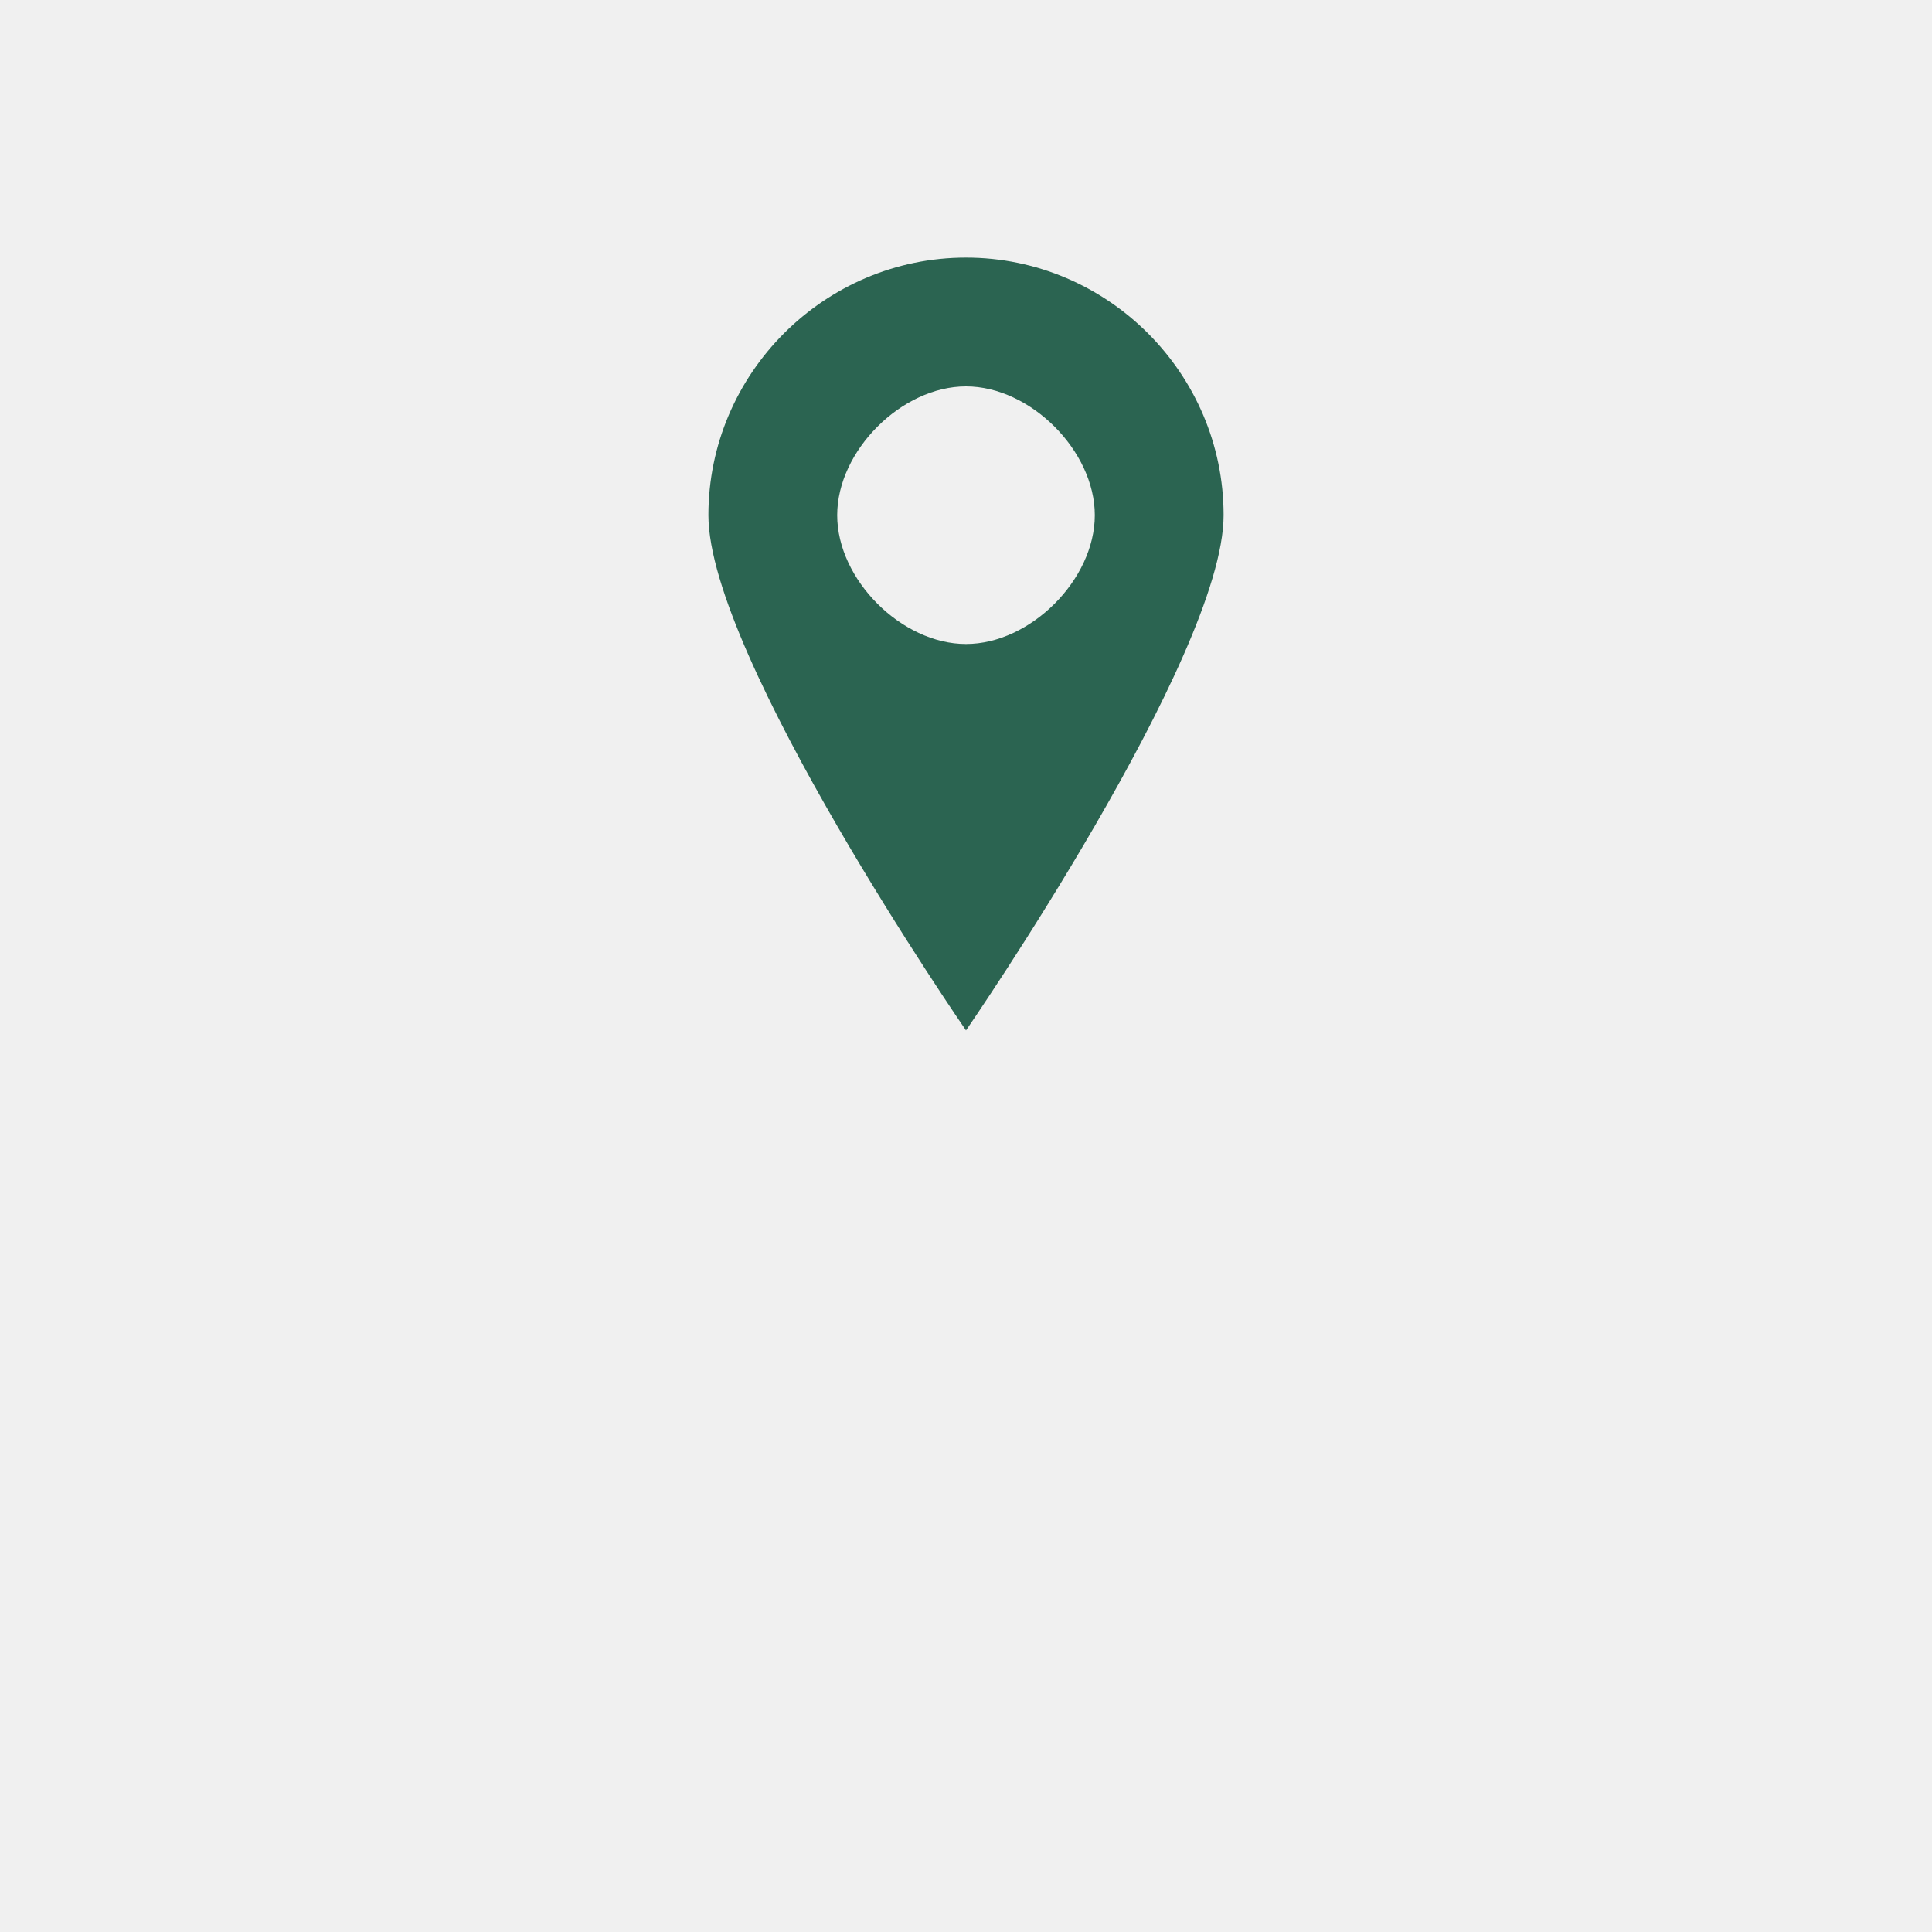
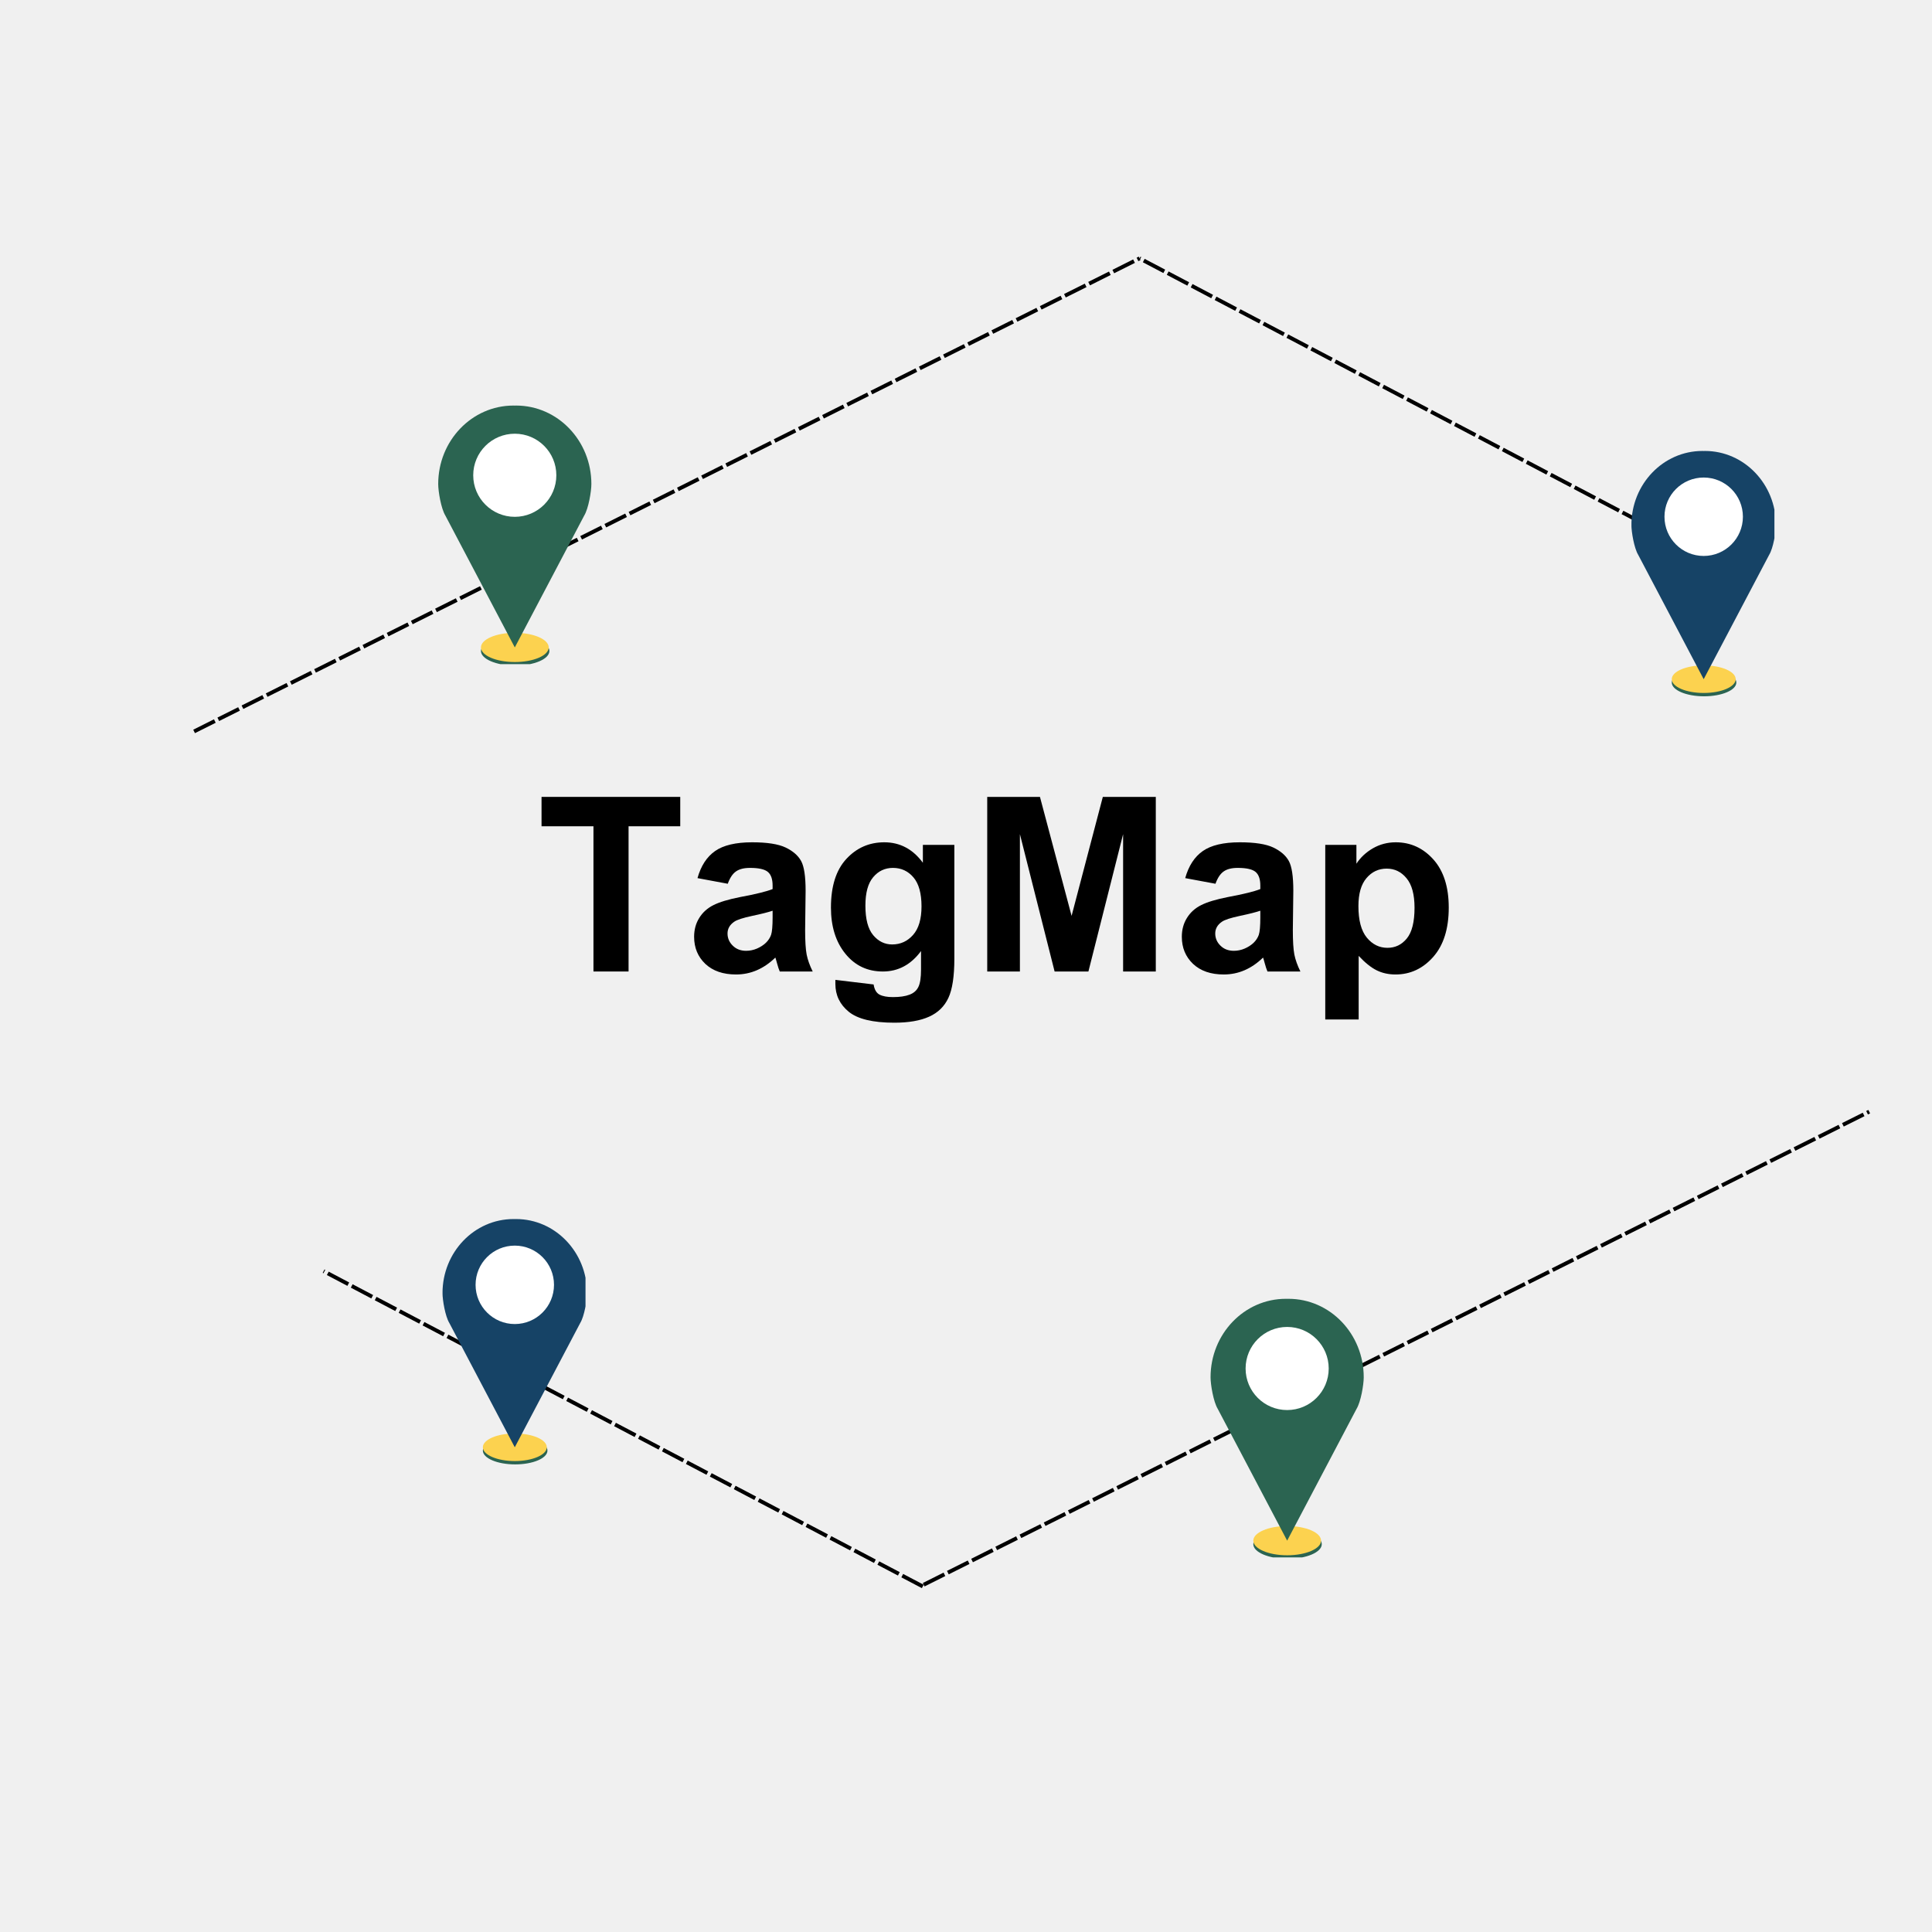
- <svg xmlns="http://www.w3.org/2000/svg" width="500" height="500" viewBox="0 0 375 375" version="1.0">
-   <path fill="#2b6451" d="M 187.5,50 C 160,50 137.5,72.5 137.5,100 C 137.5,127.5 187.5,200 187.5,200 C 187.5,200 237.5,127.5 237.5,100 C 237.5,72.5 215,50 187.5,50 Z M 187.5,75 C 200,75 212.5,87.5 212.5,100 C 212.5,112.5 200,125 187.5,125 C 175,125 162.5,112.5 162.5,100 C 162.5,87.5 175,75 187.5,75 Z" />
+ <svg xmlns="http://www.w3.org/2000/svg" width="500" zoomAndPan="magnify" viewBox="0 0 375 375" height="500" preserveAspectRatio="xMidYMid meet" version="1.0">
+   <defs>
+     <g />
+     <clipPath id="a1c51c447c">
+       <path d="M 324 129 L 338 129 L 338 135.473 L 324 135.473 Z M 324 129 " clip-rule="nonzero" />
+     </clipPath>
+     <clipPath id="123daede6b">
+       <path d="M 316.664 87.473 L 344.414 87.473 L 344.414 132 L 316.664 132 Z M 316.664 87.473 " clip-rule="nonzero" />
+     </clipPath>
+     <clipPath id="b4267a02b7">
+       <path d="M 93 123 L 107 123 L 107 128.91 L 93 128.91 Z M 93 123 " clip-rule="nonzero" />
+     </clipPath>
+     <clipPath id="b20df51f62">
+       <path d="M 93 122 L 107 122 L 107 128.91 L 93 128.91 Z M 93 122 " clip-rule="nonzero" />
+     </clipPath>
+     <clipPath id="d807a9e7e0">
+       <path d="M 85.059 78.66 L 115 78.66 L 115 126 L 85.059 126 Z M 85.059 78.66 " clip-rule="nonzero" />
+     </clipPath>
+     <clipPath id="3beb41be1e">
+       <path d="M 243 296 L 257 296 L 257 302.285 L 243 302.285 Z M 243 296 " clip-rule="nonzero" />
+     </clipPath>
+     <clipPath id="c17d780854">
+       <path d="M 234.977 252.035 L 264.977 252.035 L 264.977 300 L 234.977 300 Z M 234.977 252.035 " clip-rule="nonzero" />
+     </clipPath>
+     <clipPath id="a8ddeba03d">
+       <path d="M 93 278 L 107 278 L 107 284.559 L 93 284.559 Z M 93 278 " clip-rule="nonzero" />
+     </clipPath>
+     <clipPath id="6bf779a313">
+       <path d="M 85.898 236.559 L 113.648 236.559 L 113.648 281 L 85.898 281 Z M 85.898 236.559 " clip-rule="nonzero" />
+     </clipPath>
+   </defs>
+   <g fill="#000000" fill-opacity="1">
+     <g transform="translate(104.1124, 188.5672)">
+       <g>
+         <path d="M 11.078 0 L 11.078 -28.188 L 1 -28.188 L 1 -33.891 L 27.922 -33.891 L 27.922 -28.188 L 17.891 -28.188 L 17.891 0 Z M 11.078 0 " />
+       </g>
+     </g>
+   </g>
+   <g fill="#000000" fill-opacity="1">
+     <g transform="translate(133.0247, 188.5672)">
+       <g>
+         <path d="M 8.234 -17.031 L 2.359 -18.125 C 3.023 -20.5 4.16 -22.25 5.766 -23.375 C 7.379 -24.508 9.781 -25.078 12.969 -25.078 C 15.883 -25.078 18.051 -24.738 19.469 -24.062 C 20.883 -23.383 21.883 -22.516 22.469 -21.453 C 23.051 -20.398 23.344 -18.473 23.344 -15.672 L 23.25 -8.047 C 23.25 -5.898 23.348 -4.312 23.547 -3.281 C 23.754 -2.258 24.145 -1.164 24.719 0 L 18.328 0 C 18.16 -0.375 17.988 -0.891 17.812 -1.547 C 17.633 -2.211 17.52 -2.598 17.469 -2.703 C 15.219 -0.516 12.676 0.578 9.844 0.578 C 7.32 0.578 5.332 -0.109 3.875 -1.484 C 2.426 -2.867 1.703 -4.617 1.703 -6.734 C 1.703 -8.117 2.035 -9.344 2.703 -10.406 C 3.367 -11.477 4.289 -12.305 5.469 -12.891 C 6.645 -13.484 8.375 -14.004 10.656 -14.453 C 13.676 -15.016 15.77 -15.531 16.938 -16 L 16.938 -16.672 C 16.938 -17.93 16.629 -18.816 16.016 -19.328 C 15.398 -19.848 14.242 -20.109 12.547 -20.109 C 11.379 -20.109 10.473 -19.879 9.828 -19.422 C 9.18 -18.973 8.648 -18.176 8.234 -17.031 Z M 16.938 -11.797 C 16.125 -11.516 14.805 -11.18 12.984 -10.797 C 11.172 -10.41 10.004 -10.031 9.484 -9.656 C 8.617 -9.062 8.188 -8.301 8.188 -7.375 C 8.188 -6.469 8.523 -5.68 9.203 -5.016 C 9.879 -4.348 10.742 -4.016 11.797 -4.016 C 12.516 -4.016 13.219 -4.16 13.906 -4.453 C 14.594 -4.754 15.172 -5.129 15.641 -5.578 C 16.109 -6.035 16.441 -6.547 16.641 -7.109 C 16.836 -7.68 16.938 -8.816 16.938 -10.516 Z M 16.938 -11.797 " />
+       </g>
+     </g>
+   </g>
+   <g fill="#000000" fill-opacity="1">
+     <g transform="translate(159.3485, 188.5672)">
+       <g>
+         <path d="M 2.797 1.625 L 10.219 2.516 C 10.375 3.504 10.754 4.16 11.359 4.484 C 11.973 4.805 12.844 4.969 13.969 4.969 C 15.301 4.969 16.375 4.812 17.188 4.5 C 18 4.195 18.57 3.695 18.906 3 C 19.25 2.312 19.422 1.188 19.422 -0.375 L 19.422 -3.969 C 17.461 -1.32 14.992 0 12.016 0 C 9.023 0 6.598 -1.148 4.734 -3.453 C 2.867 -5.754 1.938 -8.738 1.938 -12.406 C 1.938 -16.539 2.93 -19.688 4.922 -21.844 C 6.91 -24 9.367 -25.078 12.297 -25.078 C 15.336 -25.078 17.832 -23.754 19.781 -21.109 L 19.781 -24.578 L 25.891 -24.578 L 25.891 -2.516 C 25.891 0.93 25.504 3.477 24.734 5.125 C 23.961 6.781 22.719 7.992 21 8.766 C 19.281 9.547 17.023 9.938 14.234 9.938 C 10.078 9.938 7.129 9.227 5.391 7.812 C 3.66 6.395 2.797 4.594 2.797 2.406 Z M 8.625 -12.781 C 8.625 -10.164 9.129 -8.254 10.141 -7.047 C 11.148 -5.848 12.379 -5.25 13.828 -5.25 C 15.43 -5.25 16.781 -5.863 17.875 -7.094 C 18.969 -8.332 19.516 -10.18 19.516 -12.641 C 19.516 -15.172 18.992 -17.047 17.953 -18.266 C 16.91 -19.492 15.582 -20.109 13.969 -20.109 C 12.426 -20.109 11.148 -19.508 10.141 -18.312 C 9.129 -17.125 8.625 -15.281 8.625 -12.781 Z M 8.625 -12.781 " />
+       </g>
+     </g>
+   </g>
+   <g fill="#000000" fill-opacity="1">
+     <g transform="translate(188.2608, 188.5672)">
+       <g>
+         <path d="M 3.359 0 L 3.359 -33.891 L 13.594 -33.891 L 19.734 -10.797 L 25.797 -33.891 L 36.078 -33.891 L 36.078 0 L 29.734 0 L 29.734 -26.656 L 23 0 L 16.438 0 L 9.703 -26.656 L 9.703 0 Z M 3.359 0 " />
+       </g>
+     </g>
+   </g>
+   <g fill="#000000" fill-opacity="1">
+     <g transform="translate(227.6888, 188.5672)">
+       <g>
+         <path d="M 8.234 -17.031 L 2.359 -18.125 C 3.023 -20.5 4.16 -22.25 5.766 -23.375 C 7.379 -24.508 9.781 -25.078 12.969 -25.078 C 15.883 -25.078 18.051 -24.738 19.469 -24.062 C 20.883 -23.383 21.883 -22.516 22.469 -21.453 C 23.051 -20.398 23.344 -18.473 23.344 -15.672 L 23.25 -8.047 C 23.25 -5.898 23.348 -4.312 23.547 -3.281 C 23.754 -2.258 24.145 -1.164 24.719 0 L 18.328 0 C 18.16 -0.375 17.988 -0.891 17.812 -1.547 C 17.633 -2.211 17.52 -2.598 17.469 -2.703 C 15.219 -0.516 12.676 0.578 9.844 0.578 C 7.32 0.578 5.332 -0.109 3.875 -1.484 C 2.426 -2.867 1.703 -4.617 1.703 -6.734 C 1.703 -8.117 2.035 -9.344 2.703 -10.406 C 3.367 -11.477 4.289 -12.305 5.469 -12.891 C 6.645 -13.484 8.375 -14.004 10.656 -14.453 C 13.676 -15.016 15.77 -15.531 16.938 -16 L 16.938 -16.672 C 16.938 -17.93 16.629 -18.816 16.016 -19.328 C 15.398 -19.848 14.242 -20.109 12.547 -20.109 C 11.379 -20.109 10.473 -19.879 9.828 -19.422 C 9.18 -18.973 8.648 -18.176 8.234 -17.031 Z M 16.938 -11.797 C 16.125 -11.516 14.805 -11.18 12.984 -10.797 C 11.172 -10.41 10.004 -10.031 9.484 -9.656 C 8.617 -9.062 8.188 -8.301 8.188 -7.375 C 8.188 -6.469 8.523 -5.68 9.203 -5.016 C 9.879 -4.348 10.742 -4.016 11.797 -4.016 C 12.516 -4.016 13.219 -4.16 13.906 -4.453 C 14.594 -4.754 15.172 -5.129 15.641 -5.578 C 16.109 -6.035 16.441 -6.547 16.641 -7.109 C 16.836 -7.68 16.938 -8.816 16.938 -10.516 Z M 16.938 -11.797 " />
+       </g>
+     </g>
+   </g>
+   <g fill="#000000" fill-opacity="1">
+     <g transform="translate(254.0126, 188.5672)">
+       <g>
+         <path d="M 3.219 -24.578 L 9.266 -24.578 L 9.266 -20.922 C 10.066 -22.148 11.141 -23.148 12.484 -23.922 C 13.828 -24.691 15.301 -25.078 16.906 -25.078 C 19.781 -25.078 22.211 -23.969 24.203 -21.75 C 26.191 -19.531 27.188 -16.414 27.188 -12.406 C 27.188 -8.289 26.18 -5.098 24.172 -2.828 C 22.16 -0.555 19.723 0.578 16.859 0.578 C 15.492 0.578 14.27 0.305 13.188 -0.234 C 12.102 -0.773 10.941 -1.707 9.703 -3.031 L 9.703 9.312 L 3.219 9.312 Z M 9.656 -12.688 C 9.656 -9.945 10.195 -7.91 11.281 -6.578 C 12.375 -5.254 13.711 -4.594 15.297 -4.594 C 16.805 -4.594 18.055 -5.195 19.047 -6.406 C 20.047 -7.625 20.547 -9.613 20.547 -12.375 C 20.547 -14.945 20.031 -16.852 19 -18.094 C 17.977 -19.344 16.691 -19.969 15.141 -19.969 C 13.566 -19.969 12.258 -19.352 11.219 -18.125 C 10.176 -16.906 9.656 -15.094 9.656 -12.688 Z M 9.656 -12.688 " />
+       </g>
+     </g>
+   </g>
+   <path fill="#000000" d="M 337.312 111.672 L 333.332 109.578 L 333.68 108.914 L 337.664 111.008 M 332.668 109.227 L 328.688 107.133 L 329.035 106.469 L 333.016 108.566 M 328.023 106.785 L 324.039 104.688 L 324.391 104.023 L 328.371 106.121 M 323.375 104.34 L 319.395 102.242 L 319.742 101.578 L 323.727 103.676 M 318.73 101.895 L 314.746 99.797 L 315.098 99.137 L 319.078 101.23 M 314.086 99.449 L 310.102 97.355 L 310.449 96.691 L 314.434 98.785 M 309.438 97.004 L 305.457 94.91 L 305.805 94.246 L 309.789 96.34 M 304.793 94.559 L 300.809 92.465 L 301.16 91.801 L 305.141 93.895 M 300.145 92.117 L 296.164 90.02 L 296.512 89.355 L 300.496 91.453 M 295.5 89.672 L 291.516 87.574 L 291.867 86.91 L 295.848 89.008 M 290.855 87.227 L 286.871 85.129 L 287.223 84.465 L 291.203 86.562 M 286.207 84.781 L 282.227 82.688 L 282.574 82.023 L 286.559 84.117 M 281.562 82.336 L 277.578 80.242 L 277.93 79.578 L 281.91 81.672 M 276.914 79.891 L 272.934 77.797 L 273.281 77.133 L 277.266 79.227 M 272.27 77.445 L 268.289 75.352 L 268.637 74.688 L 272.617 76.785 M 267.625 75.004 L 263.641 72.906 L 263.992 72.242 L 267.973 74.34 M 262.977 72.559 L 258.996 70.461 L 259.344 69.797 L 263.328 71.895 M 258.332 70.113 L 254.348 68.016 L 254.699 67.355 L 258.68 69.449 M 253.684 67.668 L 249.703 65.574 L 250.051 64.91 L 254.035 67.004 M 249.039 65.223 L 245.059 63.129 L 245.406 62.465 L 249.387 64.559 M 244.395 62.777 L 240.41 60.684 L 240.762 60.02 L 244.742 62.113 M 239.746 60.332 L 235.766 58.238 L 236.113 57.574 L 240.098 59.672 M 235.102 57.891 L 231.117 55.793 L 231.469 55.129 L 235.449 57.227 M 230.457 55.445 L 226.473 53.348 L 226.82 52.684 L 230.805 54.781 M 225.809 53 L 221.828 50.906 L 222.176 50.242 L 226.16 52.336 M 221.164 50.555 L 221.02 50.48 L 221.367 49.816 L 221.512 49.891 " fill-opacity="1" fill-rule="nonzero" />
+   <g clip-path="url(#a1c51c447c)">
+     <path fill="#2b6451" d="M 337.023 132.477 C 337.023 133.953 334.219 135.152 330.754 135.152 C 327.293 135.152 324.488 133.953 324.488 132.477 C 324.488 131 327.293 129.797 330.754 129.797 C 334.219 129.797 337.023 131 337.023 132.477 " fill-opacity="1" fill-rule="nonzero" />
+   </g>
+   <path fill="#fcd24f" d="M 336.895 131.828 C 336.895 133.309 334.117 134.504 330.691 134.504 C 327.266 134.504 324.488 133.309 324.488 131.828 C 324.488 130.348 327.266 129.152 330.691 129.152 C 334.117 129.152 336.895 130.348 336.895 131.828 " fill-opacity="1" fill-rule="nonzero" />
+   <g clip-path="url(#123daede6b)">
+     <path fill="#164366" d="M 330.93 87.531 C 330.848 87.531 330.766 87.535 330.684 87.539 C 330.602 87.535 330.52 87.531 330.438 87.531 C 322.828 87.531 316.656 93.965 316.656 101.898 C 316.656 103.254 317.184 106.383 317.969 107.684 L 330.684 131.828 L 343.398 107.684 C 344.188 106.383 344.711 103.254 344.711 101.898 C 344.711 93.965 338.543 87.531 330.93 87.531 " fill-opacity="1" fill-rule="nonzero" />
+   </g>
+   <path fill="#ffffff" d="M 338.297 100.297 C 338.297 104.504 334.887 107.91 330.684 107.91 C 326.48 107.91 323.074 104.504 323.074 100.297 C 323.074 96.094 326.48 92.688 330.684 92.688 C 334.887 92.688 338.297 96.094 338.297 100.297 " fill-opacity="1" fill-rule="nonzero" />
+   <path fill="#000000" d="M 37.508 141.633 L 41.531 139.617 L 41.867 140.289 L 37.84 142.305 M 42.203 139.281 L 46.227 137.27 L 46.562 137.941 L 42.535 139.953 M 46.895 136.934 L 50.922 134.922 L 51.258 135.59 L 47.23 137.605 M 51.59 134.586 L 55.617 132.57 L 55.953 133.242 L 51.926 135.254 M 56.285 132.234 L 60.312 130.223 L 60.648 130.895 L 56.621 132.906 M 60.98 129.887 L 65.008 127.875 L 65.344 128.543 L 61.316 130.559 M 65.676 127.539 L 69.703 125.523 L 70.039 126.195 L 66.012 128.207 M 70.371 125.188 L 74.398 123.176 L 74.73 123.848 L 70.707 125.859 M 75.066 122.84 L 79.094 120.828 L 79.426 121.496 L 75.402 123.512 M 79.762 120.492 L 83.789 118.477 L 84.121 119.148 L 80.098 121.16 M 84.457 118.141 L 88.48 116.129 L 88.816 116.801 L 84.793 118.812 M 89.152 115.793 L 93.176 113.781 L 93.512 114.449 L 89.488 116.465 M 93.848 113.445 L 97.871 111.43 L 98.207 112.102 L 94.184 114.113 M 98.543 111.094 L 102.566 109.082 L 102.902 109.754 L 98.879 111.766 M 103.238 108.746 L 107.262 106.734 L 107.598 107.402 L 103.574 109.418 M 107.934 106.398 L 111.957 104.383 L 112.293 105.055 L 108.27 107.066 M 112.629 104.047 L 116.652 102.035 L 116.988 102.707 L 112.965 104.719 M 117.324 101.699 L 121.348 99.684 L 121.684 100.355 L 117.66 102.371 M 122.02 99.352 L 126.043 97.336 L 126.379 98.008 L 122.355 100.02 M 126.715 97 L 130.738 94.988 L 131.074 95.66 L 127.051 97.672 M 131.41 94.652 L 135.434 92.637 L 135.77 93.309 L 131.746 95.324 M 136.105 92.305 L 140.129 90.289 L 140.465 90.961 L 136.441 92.973 M 140.801 89.953 L 144.824 87.941 L 145.16 88.609 L 141.137 90.625 M 145.496 87.605 L 149.52 85.59 L 149.855 86.262 L 145.832 88.277 M 150.191 85.258 L 154.215 83.242 L 154.551 83.914 L 150.527 85.926 M 154.887 82.906 L 158.91 80.895 L 159.246 81.562 L 155.223 83.578 M 159.582 80.559 L 163.605 78.543 L 163.941 79.215 L 159.918 81.23 M 164.277 78.207 L 168.301 76.195 L 168.637 76.867 L 164.613 78.879 M 168.973 75.859 L 172.996 73.848 L 173.332 74.516 L 169.305 76.531 M 173.668 73.512 L 177.691 71.496 L 178.027 72.168 L 174 74.18 M 178.363 71.16 L 182.387 69.148 L 182.723 69.82 L 178.695 71.832 M 183.055 68.812 L 187.082 66.801 L 187.418 67.469 L 183.391 69.484 M 187.75 66.465 L 191.777 64.449 L 192.113 65.121 L 188.086 67.133 M 192.445 64.113 L 196.473 62.102 L 196.809 62.773 L 192.781 64.785 M 197.141 61.766 L 201.168 59.754 L 201.504 60.422 L 197.477 62.438 M 201.836 59.418 L 205.863 57.402 L 206.195 58.074 L 202.172 60.086 M 206.531 57.066 L 210.559 55.055 L 210.891 55.727 L 206.867 57.738 M 211.227 54.719 L 215.254 52.707 L 215.586 53.375 L 211.562 55.391 M 215.922 52.371 L 219.945 50.355 L 220.281 51.027 L 216.258 53.039 M 220.617 50.02 L 221.035 49.812 L 221.371 50.484 L 220.953 50.691 " fill-opacity="1" fill-rule="nonzero" />
+   <g clip-path="url(#b4267a02b7)">
+     <path fill="#2b6451" d="M 106.637 126.352 C 106.637 127.918 103.664 129.188 99.996 129.188 C 96.324 129.188 93.352 127.918 93.352 126.352 C 93.352 124.785 96.324 123.512 99.996 123.512 C 103.664 123.512 106.637 124.785 106.637 126.352 " fill-opacity="1" fill-rule="nonzero" />
+   </g>
+   <g clip-path="url(#b20df51f62)">
+     <path fill="#fcd24f" d="M 106.504 125.664 C 106.504 127.23 103.559 128.5 99.926 128.5 C 96.297 128.5 93.352 127.23 93.352 125.664 C 93.352 124.094 96.297 122.824 99.926 122.824 C 103.559 122.824 106.504 124.094 106.504 125.664 " fill-opacity="1" fill-rule="nonzero" />
+   </g>
+   <g clip-path="url(#d807a9e7e0)">
+     <path fill="#2b6451" d="M 100.18 78.719 C 100.094 78.719 100.008 78.727 99.922 78.727 C 99.832 78.727 99.746 78.719 99.66 78.719 C 91.594 78.719 85.055 85.539 85.055 93.945 C 85.055 95.383 85.609 98.699 86.445 100.074 L 99.922 125.664 L 113.395 100.074 C 114.23 98.699 114.785 95.383 114.785 93.945 C 114.785 85.539 108.246 78.719 100.18 78.719 " fill-opacity="1" fill-rule="nonzero" />
+   </g>
+   <path fill="#ffffff" d="M 107.984 92.25 C 107.984 96.703 104.375 100.316 99.922 100.316 C 95.465 100.316 91.852 96.703 91.852 92.25 C 91.852 87.793 95.465 84.184 99.922 84.184 C 104.375 84.184 107.984 87.793 107.984 92.25 " fill-opacity="1" fill-rule="nonzero" />
+   <path fill="#000000" d="M 179.117 307.258 L 183.145 305.242 L 183.48 305.914 L 179.453 307.926 M 183.812 304.906 L 187.84 302.895 L 188.176 303.562 L 184.148 305.578 M 188.508 302.559 L 192.535 300.543 L 192.871 301.215 L 188.844 303.23 M 193.203 300.211 L 197.23 298.195 L 197.562 298.867 L 193.539 300.879 M 197.898 297.859 L 201.926 295.848 L 202.258 296.516 L 198.234 298.531 M 202.594 295.512 L 206.621 293.496 L 206.953 294.168 L 202.93 296.184 M 207.289 293.16 L 211.312 291.148 L 211.648 291.82 L 207.625 293.832 M 211.984 290.812 L 216.008 288.801 L 216.344 289.469 L 212.32 291.484 M 216.68 288.465 L 220.703 286.449 L 221.039 287.121 L 217.016 289.137 M 221.375 286.113 L 225.398 284.102 L 225.734 284.773 L 221.711 286.785 M 226.07 283.766 L 230.094 281.754 L 230.43 282.422 L 226.406 284.438 M 230.766 281.418 L 234.789 279.402 L 235.125 280.074 L 231.102 282.086 M 235.461 279.066 L 239.484 277.055 L 239.82 277.727 L 235.797 279.738 M 240.156 276.719 L 244.18 274.707 L 244.516 275.375 L 240.492 277.391 M 244.852 274.371 L 248.875 272.355 L 249.211 273.027 L 245.188 275.039 M 249.547 272.02 L 253.57 270.008 L 253.906 270.68 L 249.883 272.691 M 254.242 269.672 L 258.266 267.66 L 258.602 268.328 L 254.578 270.344 M 258.938 267.324 L 262.961 265.309 L 263.297 265.98 L 259.273 267.992 M 263.633 264.973 L 267.656 262.961 L 267.992 263.633 L 263.969 265.645 M 268.328 262.625 L 272.352 260.613 L 272.688 261.281 L 268.664 263.297 M 273.023 260.277 L 277.047 258.262 L 277.383 258.934 L 273.359 260.945 M 277.719 257.926 L 281.742 255.914 L 282.078 256.586 L 278.055 258.598 M 282.414 255.578 L 286.438 253.566 L 286.773 254.234 L 282.75 256.25 M 287.109 253.23 L 291.133 251.215 L 291.469 251.887 L 287.445 253.898 M 291.805 250.879 L 295.828 248.867 L 296.164 249.539 L 292.141 251.551 M 296.5 248.531 L 300.523 246.516 L 300.859 247.188 L 296.832 249.203 M 301.195 246.184 L 305.219 244.168 L 305.555 244.84 L 301.527 246.852 M 305.887 243.832 L 309.914 241.82 L 310.25 242.492 L 306.223 244.504 M 310.582 241.484 L 314.609 239.469 L 314.945 240.141 L 310.918 242.156 M 315.277 239.137 L 319.305 237.121 L 319.641 237.793 L 315.613 239.805 M 319.973 236.785 L 324 234.773 L 324.336 235.441 L 320.309 237.457 M 324.668 234.438 L 328.695 232.422 L 329.031 233.094 L 325.004 235.109 M 329.363 232.09 L 333.391 230.074 L 333.723 230.746 L 329.699 232.758 M 334.059 229.738 L 338.086 227.727 L 338.418 228.395 L 334.395 230.41 M 338.754 227.391 L 342.777 225.375 L 343.113 226.047 L 339.09 228.062 M 343.449 225.039 L 347.473 223.027 L 347.809 223.699 L 343.785 225.711 M 348.145 222.691 L 352.168 220.68 L 352.504 221.348 L 348.48 223.363 M 352.84 220.344 L 356.863 218.328 L 357.199 219 L 353.176 221.012 M 357.535 217.992 L 361.559 215.98 L 361.895 216.652 L 357.871 218.664 M 362.23 215.645 L 362.648 215.438 L 362.984 216.105 L 362.566 216.316 " fill-opacity="1" fill-rule="nonzero" />
+   <g clip-path="url(#3beb41be1e)">
+     <path fill="#2b6451" d="M 256.555 299.727 C 256.555 301.293 253.578 302.562 249.91 302.562 C 246.242 302.562 243.266 301.293 243.266 299.727 C 243.266 298.16 246.242 296.891 249.91 296.891 C 253.578 296.891 256.555 298.16 256.555 299.727 " fill-opacity="1" fill-rule="nonzero" />
+   </g>
+   <path fill="#fcd24f" d="M 256.418 299.039 C 256.418 300.605 253.473 301.879 249.844 301.879 C 246.211 301.879 243.266 300.605 243.266 299.039 C 243.266 297.473 246.211 296.203 249.844 296.203 C 253.473 296.203 256.418 297.473 256.418 299.039 " fill-opacity="1" fill-rule="nonzero" />
+   <g clip-path="url(#c17d780854)">
+     <path fill="#2b6451" d="M 250.094 252.098 C 250.008 252.098 249.922 252.102 249.836 252.105 C 249.746 252.102 249.66 252.098 249.574 252.098 C 241.508 252.098 234.969 258.914 234.969 267.324 C 234.969 268.758 235.523 272.074 236.359 273.453 L 249.836 299.039 L 263.309 273.453 C 264.145 272.074 264.699 268.758 264.699 267.324 C 264.699 258.914 258.164 252.098 250.094 252.098 " fill-opacity="1" fill-rule="nonzero" />
+   </g>
+   <path fill="#ffffff" d="M 257.902 265.625 C 257.902 270.082 254.289 273.691 249.836 273.691 C 245.379 273.691 241.77 270.082 241.77 265.625 C 241.77 261.172 245.379 257.559 249.836 257.559 C 254.289 257.559 257.902 261.172 257.902 265.625 " fill-opacity="1" fill-rule="nonzero" />
+   <path fill="#000000" d="M 178.934 308.258 L 174.953 306.164 L 175.301 305.5 L 179.281 307.594 M 174.289 305.812 L 170.305 303.719 L 170.656 303.055 L 174.637 305.148 M 169.641 303.367 L 165.66 301.273 L 166.008 300.609 L 169.992 302.703 M 164.996 300.926 L 161.012 298.828 L 161.363 298.164 L 165.344 300.262 M 160.348 298.48 L 156.367 296.383 L 156.715 295.719 L 160.699 297.816 M 155.703 296.035 L 151.723 293.938 L 152.07 293.273 L 156.055 295.371 M 151.059 293.59 L 147.074 291.496 L 147.426 290.832 L 151.406 292.926 M 146.41 291.145 L 142.43 289.051 L 142.777 288.387 L 146.762 290.48 M 141.766 288.699 L 137.781 286.605 L 138.133 285.941 L 142.113 288.035 M 137.121 286.254 L 133.137 284.16 L 133.484 283.496 L 137.469 285.594 M 132.473 283.812 L 128.492 281.715 L 128.84 281.051 L 132.824 283.148 M 127.828 281.367 L 123.844 279.27 L 124.195 278.605 L 128.176 280.703 M 123.18 278.922 L 119.199 276.824 L 119.547 276.164 L 123.531 278.258 M 118.535 276.477 L 114.555 274.383 L 114.902 273.719 L 118.883 275.812 M 113.891 274.031 L 109.906 271.938 L 110.258 271.273 L 114.238 273.367 M 109.242 271.586 L 105.262 269.492 L 105.609 268.828 L 109.594 270.922 M 104.598 269.141 L 100.613 267.047 L 100.965 266.383 L 104.945 268.48 M 99.949 266.699 L 95.969 264.602 L 96.316 263.938 L 100.301 266.035 M 95.305 264.254 L 91.324 262.156 L 91.672 261.492 L 95.652 263.59 M 90.66 261.809 L 86.676 259.715 L 87.027 259.051 L 91.008 261.145 M 86.012 259.363 L 82.031 257.27 L 82.379 256.605 L 86.363 258.699 M 81.367 256.918 L 77.383 254.824 L 77.734 254.16 L 81.715 256.254 M 76.719 254.473 L 72.738 252.379 L 73.086 251.715 L 77.07 253.809 M 72.074 252.031 L 68.094 249.934 L 68.441 249.27 L 72.422 251.367 M 67.43 249.586 L 63.445 247.488 L 63.797 246.824 L 67.777 248.922 M 62.781 247.141 L 62.637 247.062 L 62.988 246.398 L 63.133 246.477 " fill-opacity="1" fill-rule="nonzero" />
+   <g clip-path="url(#a8ddeba03d)">
+     <path fill="#2b6451" d="M 106.258 281.562 C 106.258 283.039 103.453 284.238 99.988 284.238 C 96.527 284.238 93.723 283.039 93.723 281.562 C 93.723 280.082 96.527 278.883 99.988 278.883 C 103.453 278.883 106.258 280.082 106.258 281.562 " fill-opacity="1" fill-rule="nonzero" />
+   </g>
+   <path fill="#fcd24f" d="M 106.129 280.914 C 106.129 282.391 103.352 283.59 99.926 283.59 C 96.5 283.59 93.723 282.391 93.723 280.914 C 93.723 279.434 96.5 278.234 99.926 278.234 C 103.352 278.234 106.129 279.434 106.129 280.914 " fill-opacity="1" fill-rule="nonzero" />
+   <g clip-path="url(#6bf779a313)">
+     <path fill="#164366" d="M 100.164 236.617 C 100.082 236.617 100 236.621 99.918 236.625 C 99.836 236.621 99.754 236.617 99.672 236.617 C 92.062 236.617 85.891 243.051 85.891 250.984 C 85.891 252.34 86.414 255.469 87.203 256.77 L 99.918 280.914 L 112.633 256.77 C 113.422 255.469 113.945 252.34 113.945 250.984 C 113.945 243.051 107.777 236.617 100.164 236.617 " fill-opacity="1" fill-rule="nonzero" />
+   </g>
+   <path fill="#ffffff" d="M 107.531 249.383 C 107.531 253.586 104.121 256.996 99.918 256.996 C 95.715 256.996 92.309 253.586 92.309 249.383 C 92.309 245.18 95.715 241.773 99.918 241.773 C 104.121 241.773 107.531 245.18 107.531 249.383 " fill-opacity="1" fill-rule="nonzero" />
</svg>
